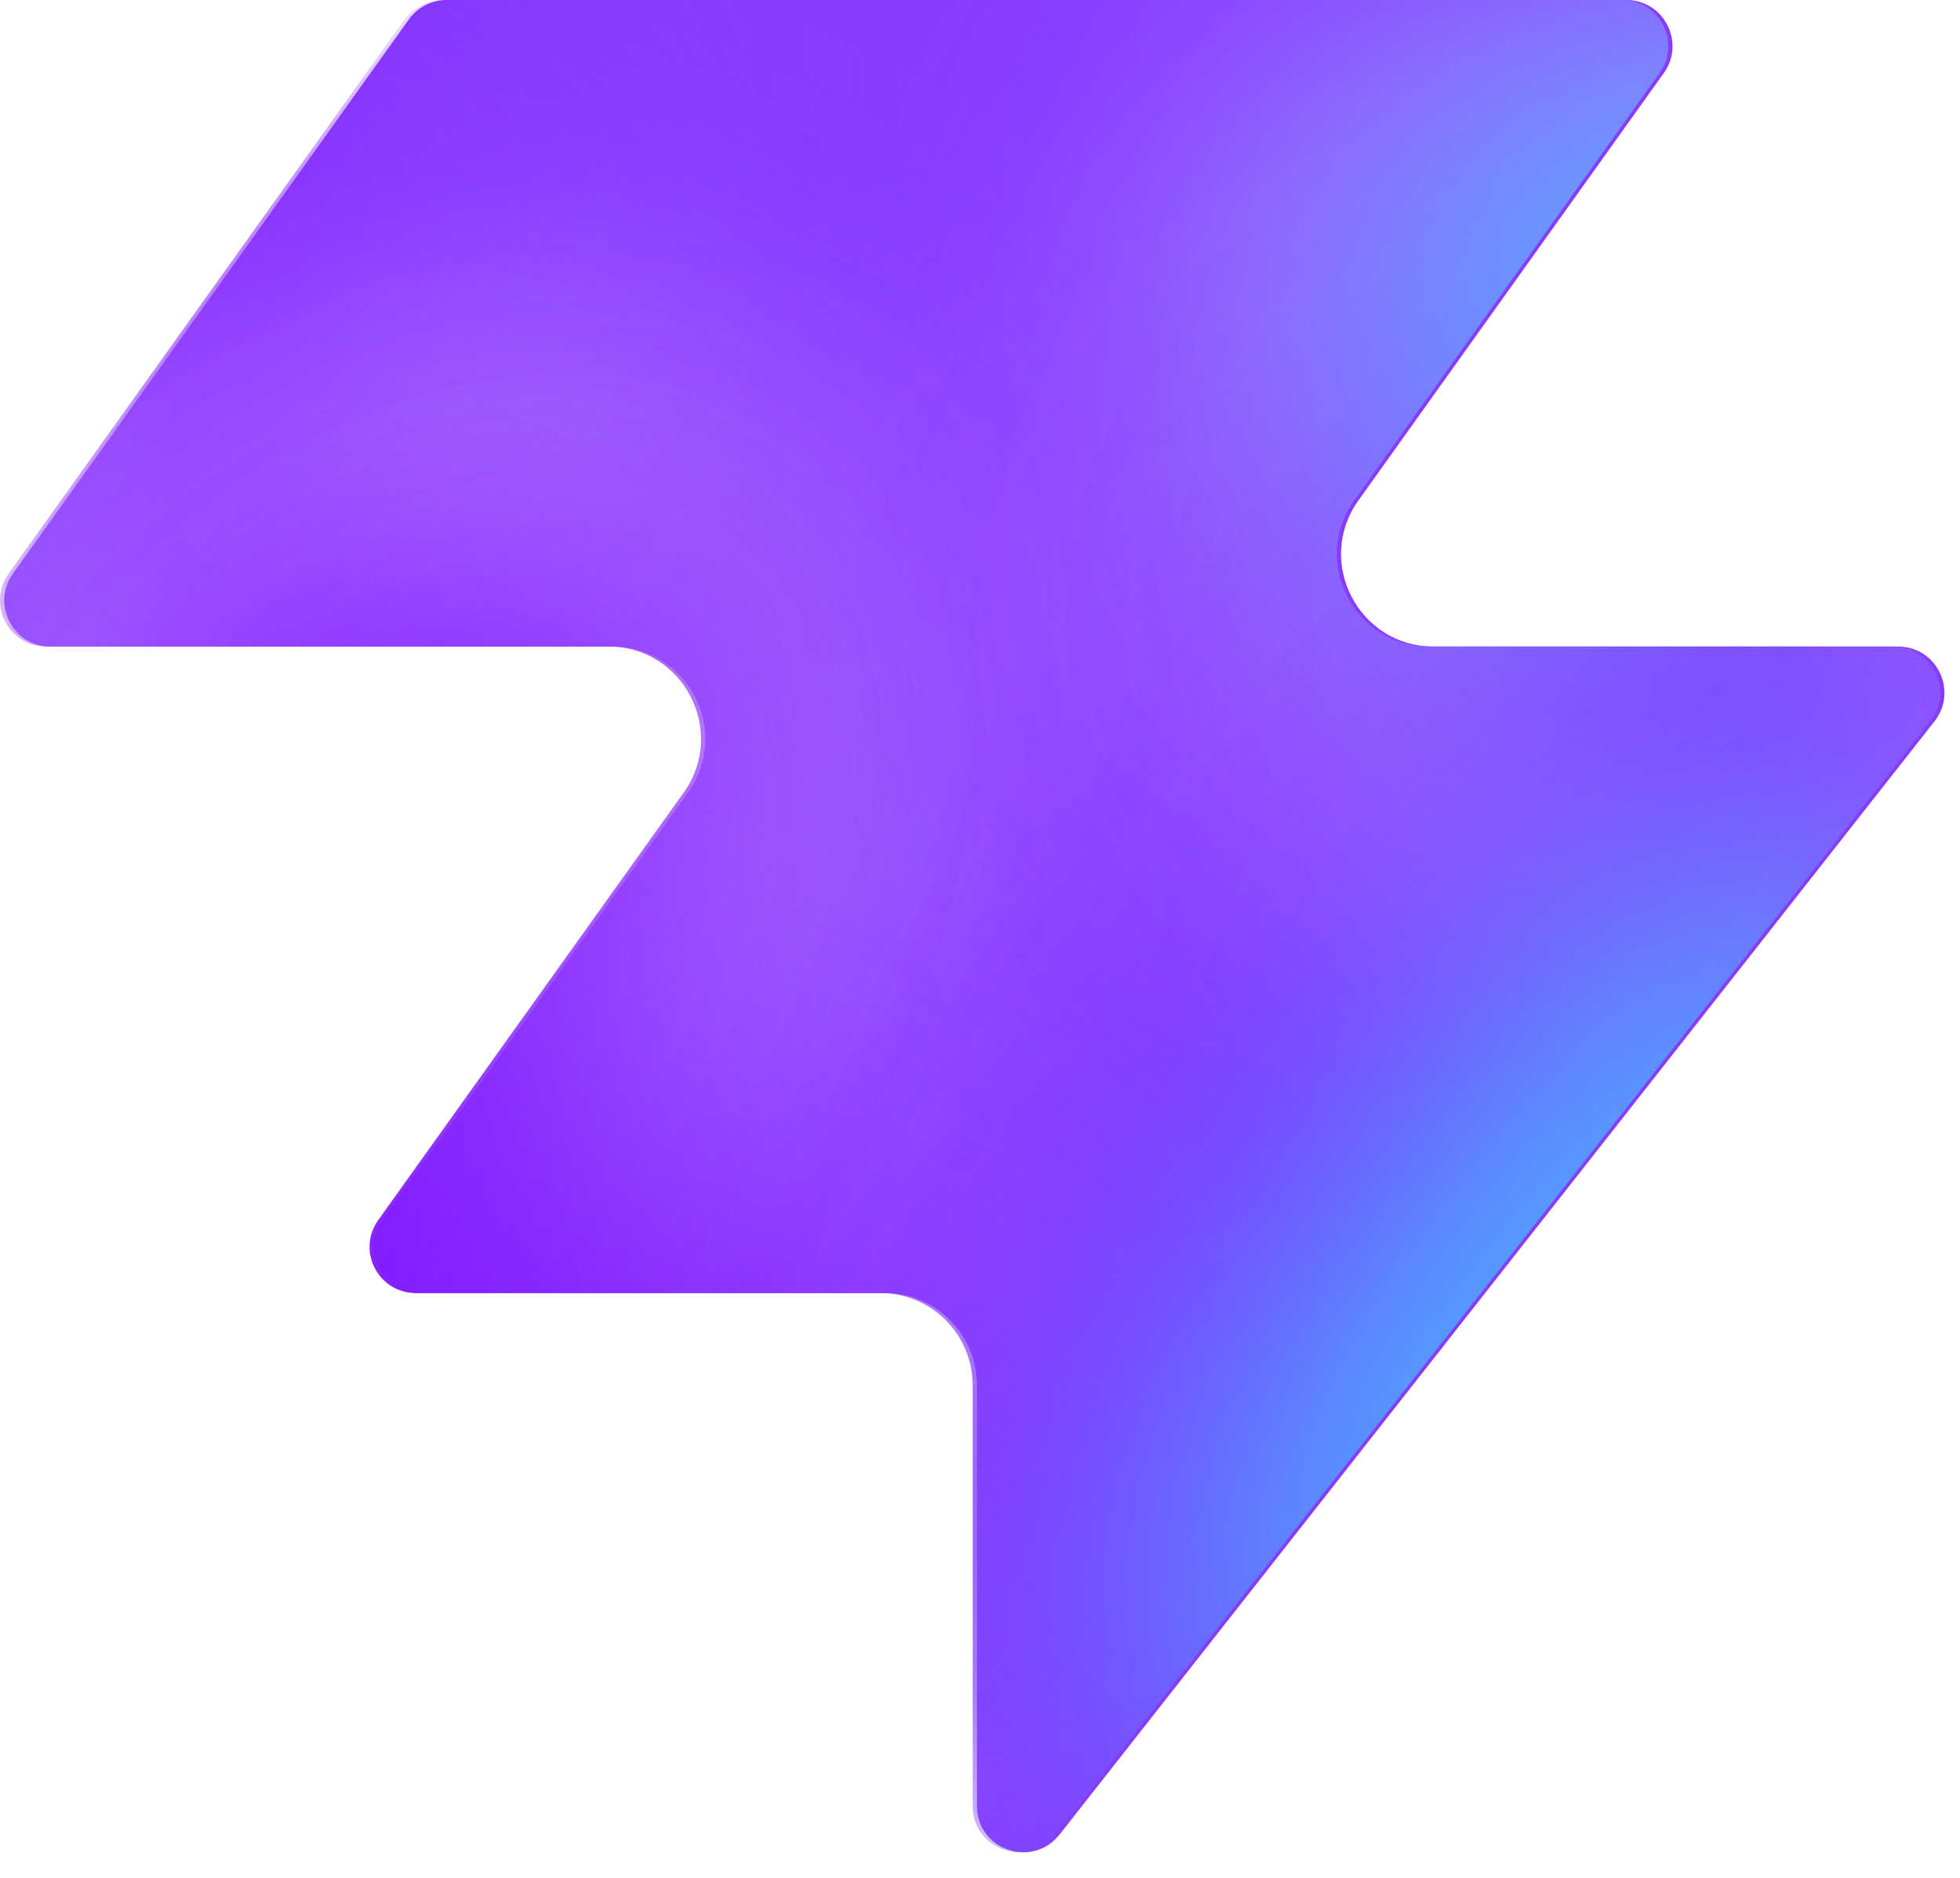
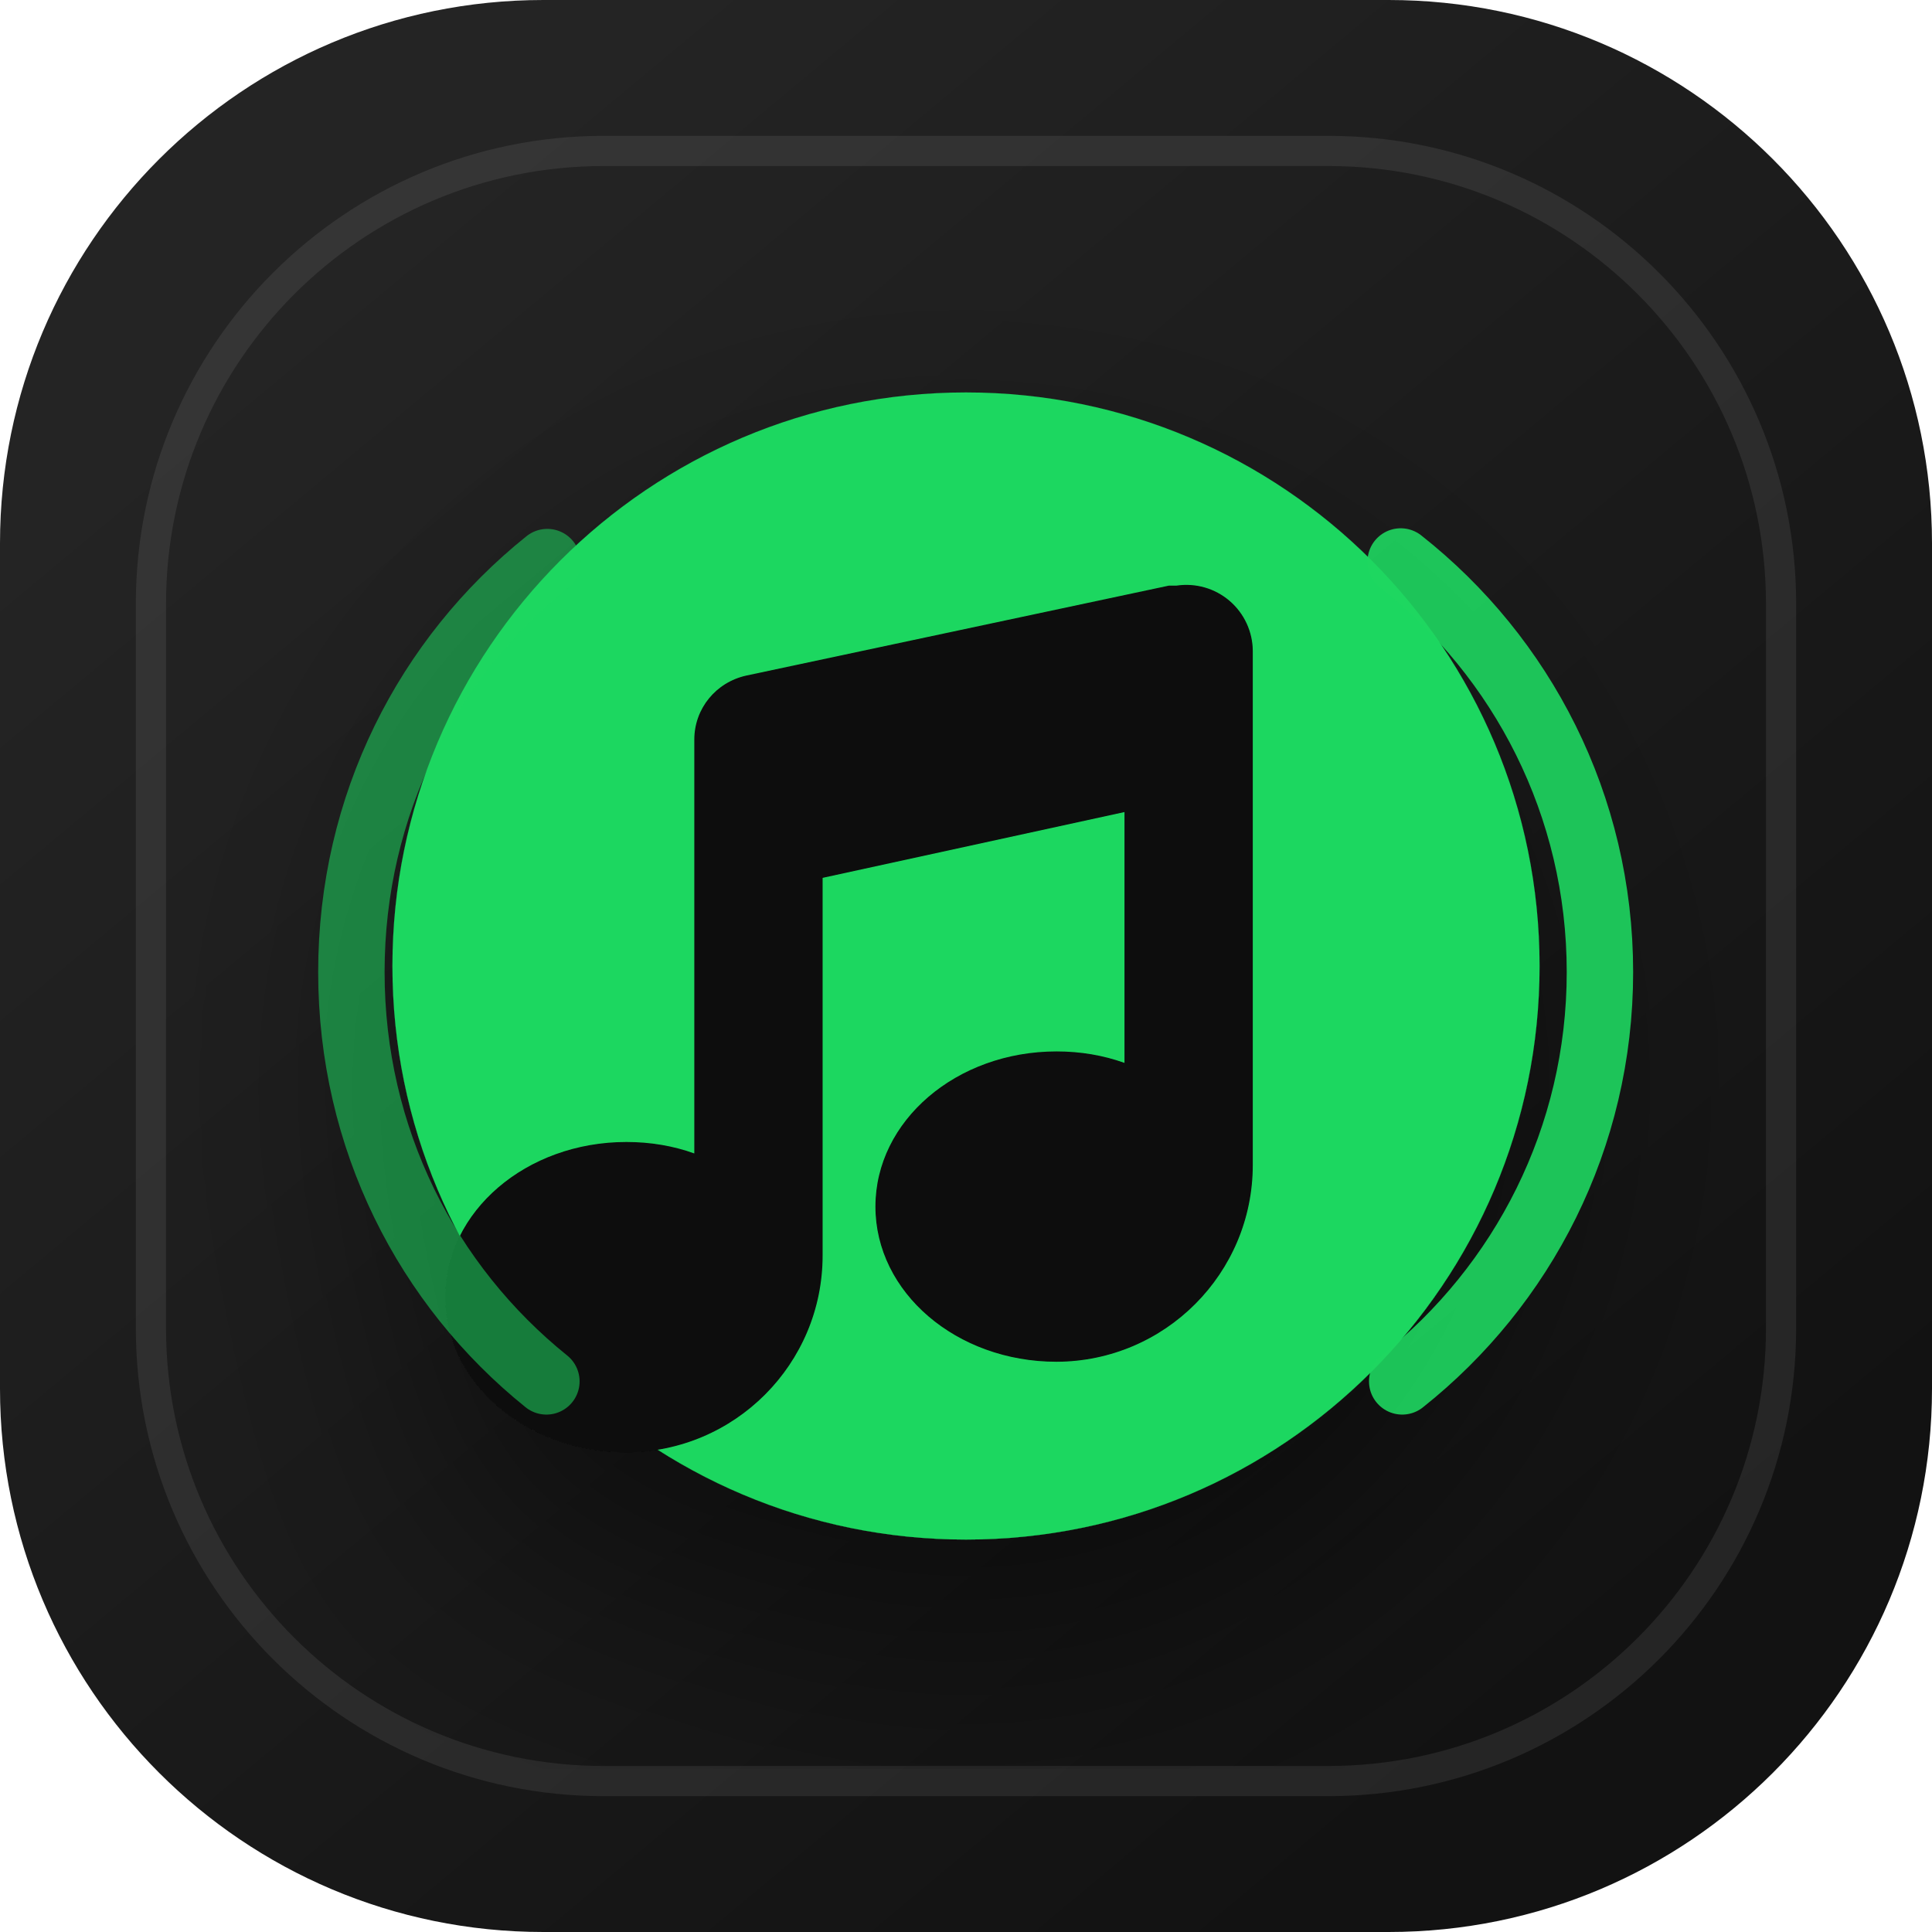
- <svg xmlns="http://www.w3.org/2000/svg" width="48" height="46" fill="none" viewBox="0 0 48 46">
-   <path fill="#863bff" d="M25.946 44.938c-.664.845-2.021.375-2.021-.698V33.937a2.26 2.26 0 0 0-2.262-2.262H10.287c-.92 0-1.456-1.04-.92-1.788l7.48-10.471c1.07-1.497 0-3.578-1.842-3.578H1.237c-.92 0-1.456-1.04-.92-1.788L10.013.474c.214-.297.556-.474.92-.474h28.894c.92 0 1.456 1.04.92 1.788l-7.48 10.471c-1.07 1.498 0 3.579 1.842 3.579h11.377c.943 0 1.473 1.088.89 1.83L25.947 44.94z" style="fill:#863bff;fill:color(display-p3 .525 .23 1);fill-opacity:1" />
-   <mask id="a" width="48" height="46" x="0" y="0" maskUnits="userSpaceOnUse" style="mask-type:alpha">
-     <path fill="#000" d="M25.842 44.938c-.664.844-2.021.375-2.021-.698V33.937a2.26 2.26 0 0 0-2.262-2.262H10.183c-.92 0-1.456-1.04-.92-1.788l7.48-10.471c1.07-1.498 0-3.579-1.842-3.579H1.133c-.92 0-1.456-1.04-.92-1.787L9.91.473c.214-.297.556-.474.92-.474h28.894c.92 0 1.456 1.04.92 1.788l-7.48 10.471c-1.07 1.498 0 3.578 1.842 3.578h11.377c.943 0 1.473 1.088.89 1.832L25.843 44.94z" style="fill:#000;fill-opacity:1" />
-   </mask>
-   <g mask="url(#a)">
-     <g filter="url(#b)">
-       <ellipse cx="5.508" cy="14.704" fill="#ede6ff" rx="5.508" ry="14.704" style="fill:#ede6ff;fill:color(display-p3 .927 .903 1);fill-opacity:1" transform="matrix(.00324 1 1 -.00324 -4.47 31.516)" />
-     </g>
-     <g filter="url(#c)">
-       <ellipse cx="10.399" cy="29.851" fill="#ede6ff" rx="10.399" ry="29.851" style="fill:#ede6ff;fill:color(display-p3 .927 .903 1);fill-opacity:1" transform="matrix(.00324 1 1 -.00324 -39.328 7.883)" />
-     </g>
-     <g filter="url(#d)">
-       <ellipse cx="5.508" cy="30.487" fill="#7e14ff" rx="5.508" ry="30.487" style="fill:#7e14ff;fill:color(display-p3 .492 .077 1);fill-opacity:1" transform="rotate(89.814 -25.913 -14.639)scale(1 -1)" />
-     </g>
-     <g filter="url(#e)">
-       <ellipse cx="5.508" cy="30.599" fill="#7e14ff" rx="5.508" ry="30.599" style="fill:#7e14ff;fill:color(display-p3 .492 .077 1);fill-opacity:1" transform="rotate(89.814 -32.644 -3.334)scale(1 -1)" />
-     </g>
-     <g filter="url(#f)">
-       <ellipse cx="5.508" cy="30.599" fill="#7e14ff" rx="5.508" ry="30.599" style="fill:#7e14ff;fill:color(display-p3 .492 .077 1);fill-opacity:1" transform="matrix(.00324 1 1 -.00324 -34.34 30.47)" />
-     </g>
-     <g filter="url(#g)">
-       <ellipse cx="14.072" cy="22.078" fill="#ede6ff" rx="14.072" ry="22.078" style="fill:#ede6ff;fill:color(display-p3 .927 .903 1);fill-opacity:1" transform="rotate(93.35 24.506 48.493)scale(-1 1)" />
-     </g>
-     <g filter="url(#h)">
-       <ellipse cx="3.47" cy="21.501" fill="#7e14ff" rx="3.47" ry="21.501" style="fill:#7e14ff;fill:color(display-p3 .492 .077 1);fill-opacity:1" transform="rotate(89.009 28.708 47.59)scale(-1 1)" />
-     </g>
-     <g filter="url(#i)">
-       <ellipse cx="3.47" cy="21.501" fill="#7e14ff" rx="3.47" ry="21.501" style="fill:#7e14ff;fill:color(display-p3 .492 .077 1);fill-opacity:1" transform="rotate(89.009 28.708 47.59)scale(-1 1)" />
-     </g>
-     <g filter="url(#j)">
-       <ellipse cx=".387" cy="8.972" fill="#7e14ff" rx="4.407" ry="29.108" style="fill:#7e14ff;fill:color(display-p3 .492 .077 1);fill-opacity:1" transform="rotate(39.51 .387 8.972)" />
-     </g>
-     <g filter="url(#k)">
-       <ellipse cx="47.523" cy="-6.092" fill="#7e14ff" rx="4.407" ry="29.108" style="fill:#7e14ff;fill:color(display-p3 .492 .077 1);fill-opacity:1" transform="rotate(37.892 47.523 -6.092)" />
-     </g>
-     <g filter="url(#l)">
-       <ellipse cx="41.412" cy="6.333" fill="#47bfff" rx="5.971" ry="9.665" style="fill:#47bfff;fill:color(display-p3 .28 .748 1);fill-opacity:1" transform="rotate(37.892 41.412 6.333)" />
-     </g>
-     <g filter="url(#m)">
-       <ellipse cx="-1.879" cy="38.332" fill="#7e14ff" rx="4.407" ry="29.108" style="fill:#7e14ff;fill:color(display-p3 .492 .077 1);fill-opacity:1" transform="rotate(37.892 -1.88 38.332)" />
-     </g>
-     <g filter="url(#n)">
-       <ellipse cx="-1.879" cy="38.332" fill="#7e14ff" rx="4.407" ry="29.108" style="fill:#7e14ff;fill:color(display-p3 .492 .077 1);fill-opacity:1" transform="rotate(37.892 -1.88 38.332)" />
-     </g>
-     <g filter="url(#o)">
-       <ellipse cx="35.651" cy="29.907" fill="#7e14ff" rx="4.407" ry="29.108" style="fill:#7e14ff;fill:color(display-p3 .492 .077 1);fill-opacity:1" transform="rotate(37.892 35.651 29.907)" />
-     </g>
-     <g filter="url(#p)">
-       <ellipse cx="38.418" cy="32.4" fill="#47bfff" rx="5.971" ry="15.297" style="fill:#47bfff;fill:color(display-p3 .28 .748 1);fill-opacity:1" transform="rotate(37.892 38.418 32.4)" />
-     </g>
-   </g>
+ <svg xmlns="http://www.w3.org/2000/svg" viewBox="0 0 64 64">
  <defs>
-     <filter id="b" width="60.045" height="41.654" x="-19.77" y="16.149" color-interpolation-filters="sRGB" filterUnits="userSpaceOnUse">
-       <feFlood flood-opacity="0" result="BackgroundImageFix" />
-       <feBlend in="SourceGraphic" in2="BackgroundImageFix" result="shape" />
-       <feGaussianBlur result="effect1_foregroundBlur_2002_17158" stdDeviation="7.659" />
-     </filter>
-     <filter id="c" width="90.34" height="51.437" x="-54.613" y="-7.533" color-interpolation-filters="sRGB" filterUnits="userSpaceOnUse">
-       <feFlood flood-opacity="0" result="BackgroundImageFix" />
-       <feBlend in="SourceGraphic" in2="BackgroundImageFix" result="shape" />
-       <feGaussianBlur result="effect1_foregroundBlur_2002_17158" stdDeviation="7.659" />
-     </filter>
-     <filter id="d" width="79.355" height="29.4" x="-49.64" y="2.03" color-interpolation-filters="sRGB" filterUnits="userSpaceOnUse">
-       <feFlood flood-opacity="0" result="BackgroundImageFix" />
-       <feBlend in="SourceGraphic" in2="BackgroundImageFix" result="shape" />
-       <feGaussianBlur result="effect1_foregroundBlur_2002_17158" stdDeviation="4.596" />
-     </filter>
-     <filter id="e" width="79.579" height="29.4" x="-45.045" y="20.029" color-interpolation-filters="sRGB" filterUnits="userSpaceOnUse">
-       <feFlood flood-opacity="0" result="BackgroundImageFix" />
-       <feBlend in="SourceGraphic" in2="BackgroundImageFix" result="shape" />
-       <feGaussianBlur result="effect1_foregroundBlur_2002_17158" stdDeviation="4.596" />
-     </filter>
-     <filter id="f" width="79.579" height="29.4" x="-43.513" y="21.178" color-interpolation-filters="sRGB" filterUnits="userSpaceOnUse">
-       <feFlood flood-opacity="0" result="BackgroundImageFix" />
-       <feBlend in="SourceGraphic" in2="BackgroundImageFix" result="shape" />
-       <feGaussianBlur result="effect1_foregroundBlur_2002_17158" stdDeviation="4.596" />
-     </filter>
-     <filter id="g" width="74.749" height="58.852" x="15.756" y="-17.901" color-interpolation-filters="sRGB" filterUnits="userSpaceOnUse">
-       <feFlood flood-opacity="0" result="BackgroundImageFix" />
-       <feBlend in="SourceGraphic" in2="BackgroundImageFix" result="shape" />
-       <feGaussianBlur result="effect1_foregroundBlur_2002_17158" stdDeviation="7.659" />
-     </filter>
-     <filter id="h" width="61.377" height="25.362" x="23.548" y="2.284" color-interpolation-filters="sRGB" filterUnits="userSpaceOnUse">
-       <feFlood flood-opacity="0" result="BackgroundImageFix" />
-       <feBlend in="SourceGraphic" in2="BackgroundImageFix" result="shape" />
-       <feGaussianBlur result="effect1_foregroundBlur_2002_17158" stdDeviation="4.596" />
-     </filter>
-     <filter id="i" width="61.377" height="25.362" x="23.548" y="2.284" color-interpolation-filters="sRGB" filterUnits="userSpaceOnUse">
-       <feFlood flood-opacity="0" result="BackgroundImageFix" />
-       <feBlend in="SourceGraphic" in2="BackgroundImageFix" result="shape" />
-       <feGaussianBlur result="effect1_foregroundBlur_2002_17158" stdDeviation="4.596" />
-     </filter>
-     <filter id="j" width="56.045" height="63.649" x="-27.636" y="-22.853" color-interpolation-filters="sRGB" filterUnits="userSpaceOnUse">
-       <feFlood flood-opacity="0" result="BackgroundImageFix" />
-       <feBlend in="SourceGraphic" in2="BackgroundImageFix" result="shape" />
-       <feGaussianBlur result="effect1_foregroundBlur_2002_17158" stdDeviation="4.596" />
-     </filter>
-     <filter id="k" width="54.814" height="64.646" x="20.116" y="-38.415" color-interpolation-filters="sRGB" filterUnits="userSpaceOnUse">
-       <feFlood flood-opacity="0" result="BackgroundImageFix" />
-       <feBlend in="SourceGraphic" in2="BackgroundImageFix" result="shape" />
-       <feGaussianBlur result="effect1_foregroundBlur_2002_17158" stdDeviation="4.596" />
-     </filter>
-     <filter id="l" width="33.541" height="35.313" x="24.641" y="-11.323" color-interpolation-filters="sRGB" filterUnits="userSpaceOnUse">
-       <feFlood flood-opacity="0" result="BackgroundImageFix" />
-       <feBlend in="SourceGraphic" in2="BackgroundImageFix" result="shape" />
-       <feGaussianBlur result="effect1_foregroundBlur_2002_17158" stdDeviation="4.596" />
-     </filter>
-     <filter id="m" width="54.814" height="64.646" x="-29.286" y="6.009" color-interpolation-filters="sRGB" filterUnits="userSpaceOnUse">
-       <feFlood flood-opacity="0" result="BackgroundImageFix" />
-       <feBlend in="SourceGraphic" in2="BackgroundImageFix" result="shape" />
-       <feGaussianBlur result="effect1_foregroundBlur_2002_17158" stdDeviation="4.596" />
-     </filter>
-     <filter id="n" width="54.814" height="64.646" x="-29.286" y="6.009" color-interpolation-filters="sRGB" filterUnits="userSpaceOnUse">
-       <feFlood flood-opacity="0" result="BackgroundImageFix" />
-       <feBlend in="SourceGraphic" in2="BackgroundImageFix" result="shape" />
-       <feGaussianBlur result="effect1_foregroundBlur_2002_17158" stdDeviation="4.596" />
-     </filter>
-     <filter id="o" width="54.814" height="64.646" x="8.244" y="-2.416" color-interpolation-filters="sRGB" filterUnits="userSpaceOnUse">
-       <feFlood flood-opacity="0" result="BackgroundImageFix" />
-       <feBlend in="SourceGraphic" in2="BackgroundImageFix" result="shape" />
-       <feGaussianBlur result="effect1_foregroundBlur_2002_17158" stdDeviation="4.596" />
-     </filter>
-     <filter id="p" width="39.409" height="43.623" x="18.713" y="10.588" color-interpolation-filters="sRGB" filterUnits="userSpaceOnUse">
-       <feFlood flood-opacity="0" result="BackgroundImageFix" />
-       <feBlend in="SourceGraphic" in2="BackgroundImageFix" result="shape" />
-       <feGaussianBlur result="effect1_foregroundBlur_2002_17158" stdDeviation="4.596" />
+     <linearGradient id="bg" x1="12" x2="52" y1="8" y2="56" gradientUnits="userSpaceOnUse">
+       <stop offset="0" stop-color="#242424" />
+       <stop offset="1" stop-color="#121212" />
+     </linearGradient>
+     <filter id="shadow" x="-20%" y="-20%" width="140%" height="140%">
+       <feDropShadow dx="0" dy="4" stdDeviation="4" flood-color="#000000" flood-opacity="0.45" />
    </filter>
  </defs>
+   <rect width="64" height="64" rx="18" fill="url(#bg)" />
+   <rect x="5" y="5" width="54" height="54" rx="15" fill="none" stroke="rgba(255,255,255,0.08)" />
+   <g filter="url(#shadow)">
+     <circle cx="32" cy="32" r="19" fill="#1ed760" />
+     <path fill="#0b0b0b" d="M38.97 19.4a2.2 2.2 0 0 1 2.53 2.17v17.02a6.52 6.52 0 0 1-6.5 6.52c-3.32 0-6-2.3-6-5.14s2.68-5.14 6-5.14c.8 0 1.55.13 2.25.38V26.9l-10 2.18v12.51a6.52 6.52 0 0 1-6.5 6.52c-3.32 0-6-2.3-6-5.14s2.68-5.14 6-5.14c.8 0 1.56.13 2.25.38V24.5c0-1.03.72-1.9 1.72-2.12l14-2.98Z" />
+   </g>
+   <path d="M46.4 18.6c4.02 3.17 6.6 8.08 6.6 13.6 0 5.5-2.56 10.39-6.55 13.56" fill="none" stroke="#1ed760" stroke-linecap="round" stroke-width="2.2" opacity="0.9" />
+   <path d="M18.1 45.76c-3.95-3.18-6.46-8.04-6.46-13.56 0-5.53 2.52-10.4 6.49-13.58" fill="none" stroke="#1ed760" stroke-linecap="round" stroke-width="2.2" opacity="0.55" />
</svg>
